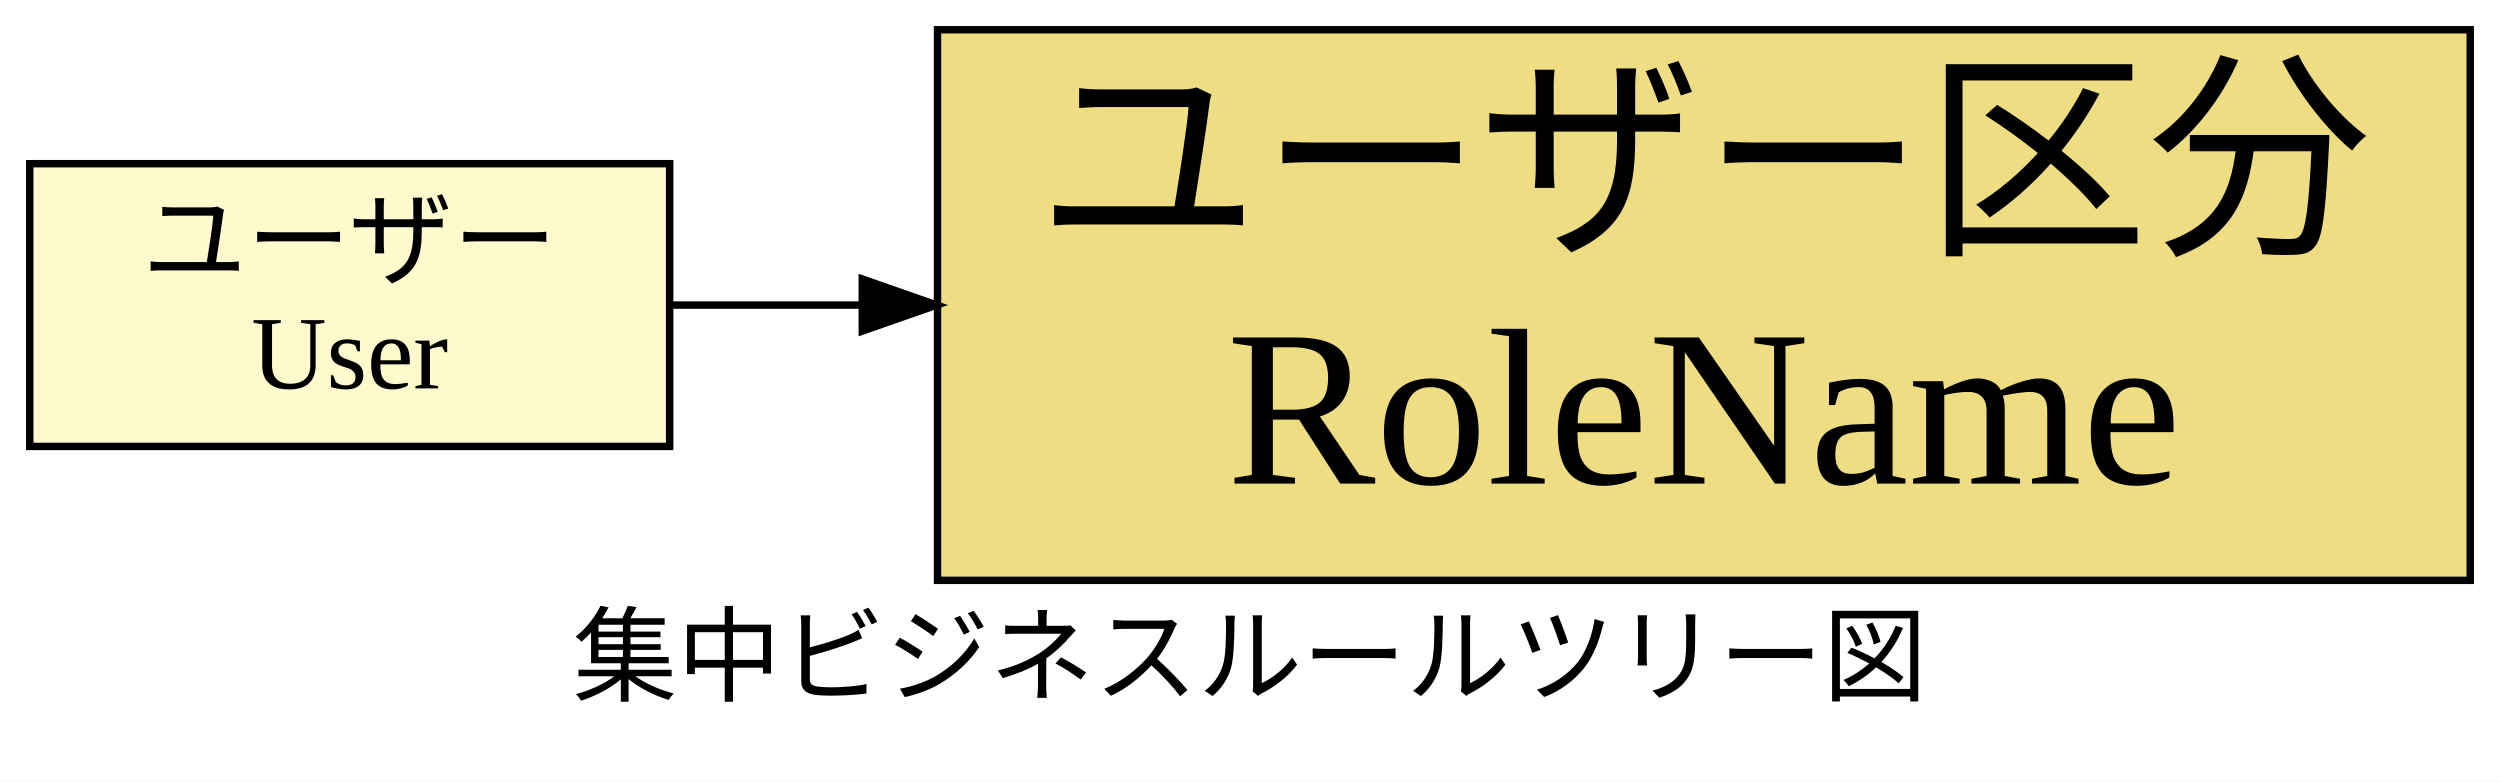
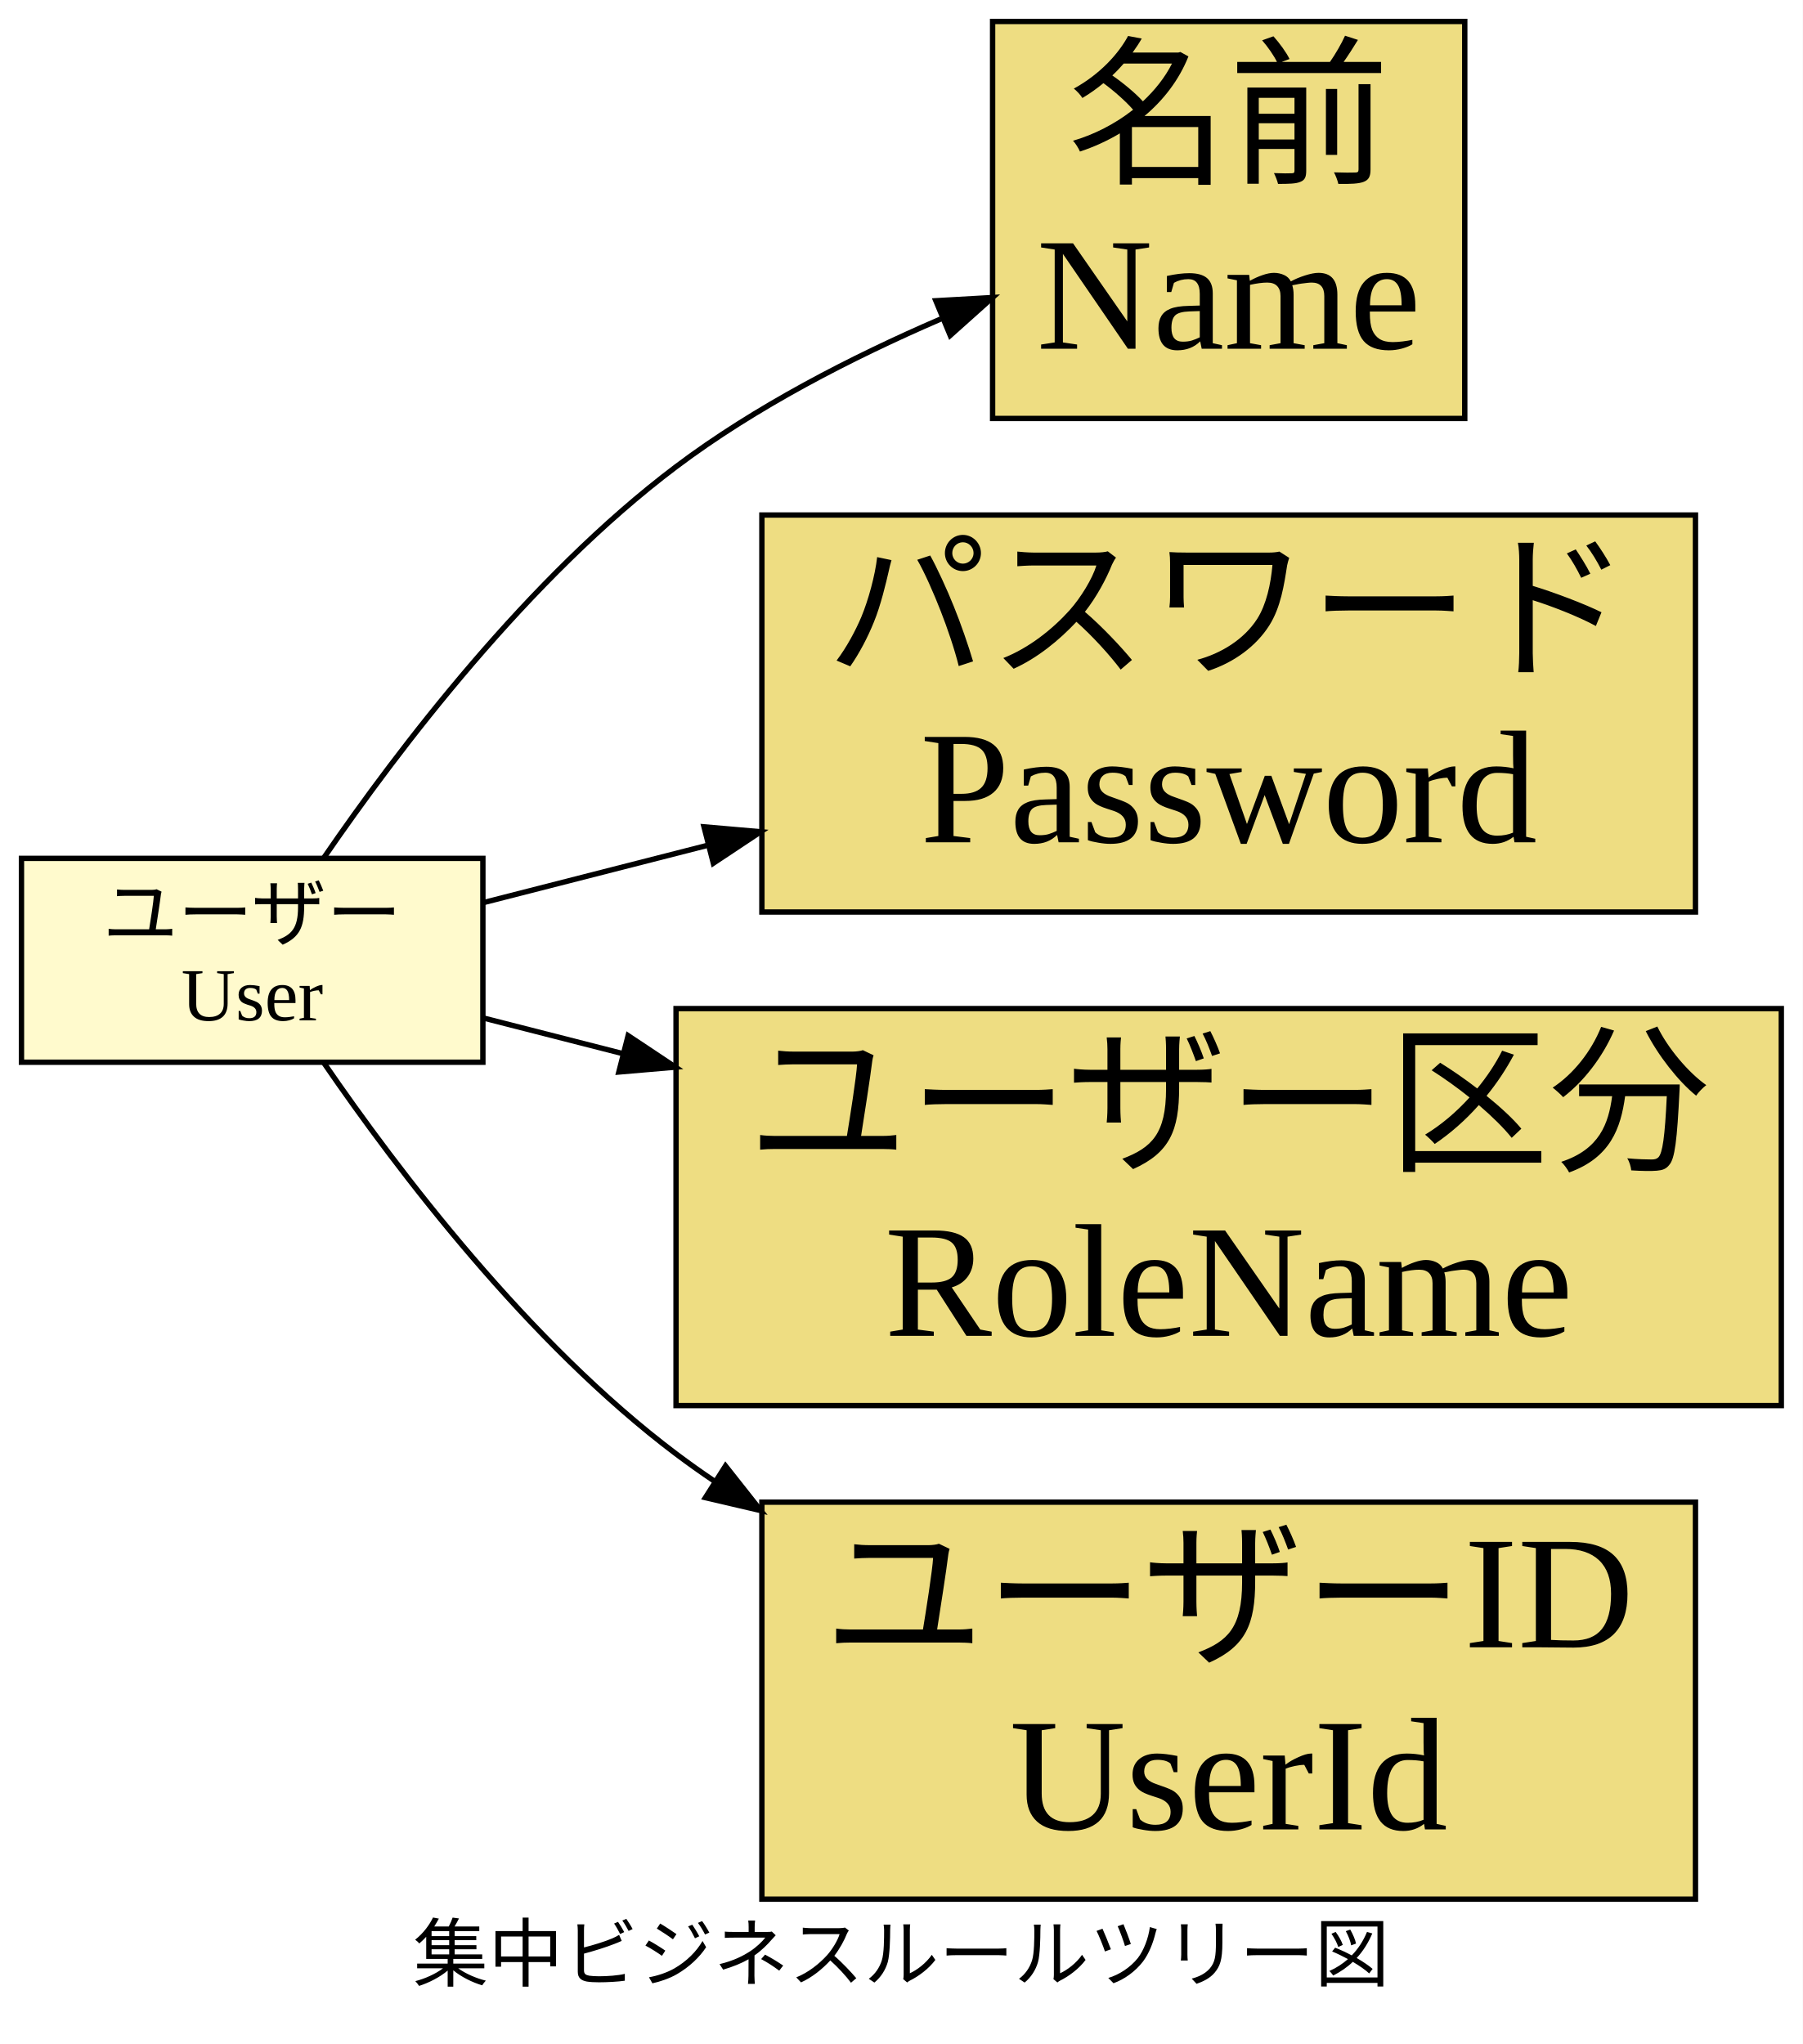
- <svg xmlns="http://www.w3.org/2000/svg" width="336pt" height="105pt" viewBox="0.00 0.00 336.00 105.00">
-   <g id="graph0" class="graph" transform="scale(1 1) rotate(0) translate(4 101)">
-     <polygon fill="white" stroke="transparent" points="-4,4 -4,-101 332,-101 332,4 -4,4" />
+ <svg xmlns="http://www.w3.org/2000/svg" width="336pt" height="381pt" viewBox="0.00 0.00 336.00 381.00">
+   <g id="graph0" class="graph" transform="scale(1 1) rotate(0) translate(4 377)">
+     <polygon fill="white" stroke="transparent" points="-4,4 -4,-377 332,-377 332,4 -4,4" />
    <text text-anchor="middle" x="164" y="-7.8" font-family="Times New Roman,serif" font-size="14.00">
            集中ビジネスルールツリー図
        </text>
    <g id="node1" class="node">
-       <polygon fill="#eedd82" stroke="black" points="328,-97 122,-97 122,-23 328,-23 328,-97" />
-       <text text-anchor="middle" x="225" y="-69" font-family="Times New Roman,serif" font-size="30.00">ユーザー区分
+       <polygon fill="#eedd82" stroke="black" points="269,-373 181,-373 181,-299 269,-299 269,-373" />
+       <text text-anchor="middle" x="225" y="-345" font-family="Times New Roman,serif" font-size="30.00">名前
            </text>
-       <text text-anchor="middle" x="225" y="-36" font-family="Times New Roman,serif" font-size="30.00">RoleName
+       <text text-anchor="middle" x="225" y="-312" font-family="Times New Roman,serif" font-size="30.00">Name
            </text>
    </g>
    <g id="node2" class="node">
-       <polygon fill="lemonchiffon" stroke="black" points="86,-79 0,-79 0,-41 86,-41 86,-79" />
-       <text text-anchor="middle" x="43" y="-63.8" font-family="Times New Roman,serif" font-size="14.00">ユーザー
+       <polygon fill="#eedd82" stroke="black" points="312,-281 138,-281 138,-207 312,-207 312,-281" />
+       <text text-anchor="middle" x="225" y="-253" font-family="Times New Roman,serif" font-size="30.00">パスワード
            </text>
-       <text text-anchor="middle" x="43" y="-48.8" font-family="Times New Roman,serif" font-size="14.00">User
+       <text text-anchor="middle" x="225" y="-220" font-family="Times New Roman,serif" font-size="30.00">Password
            </text>
    </g>
+     <g id="node3" class="node">
+       <polygon fill="#eedd82" stroke="black" points="328,-189 122,-189 122,-115 328,-115 328,-189" />
+       <text text-anchor="middle" x="225" y="-161" font-family="Times New Roman,serif" font-size="30.00">ユーザー区分
+             </text>
+       <text text-anchor="middle" x="225" y="-128" font-family="Times New Roman,serif" font-size="30.00">RoleName
+             </text>
+     </g>
+     <g id="node4" class="node">
+       <polygon fill="lemonchiffon" stroke="black" points="86,-217 0,-217 0,-179 86,-179 86,-217" />
+       <text text-anchor="middle" x="43" y="-201.8" font-family="Times New Roman,serif" font-size="14.00">ユーザー
+             </text>
+       <text text-anchor="middle" x="43" y="-186.8" font-family="Times New Roman,serif" font-size="14.00">User
+             </text>
+     </g>
+     <g id="edge4" class="edge">
+       <path fill="none" stroke="black" d="M56.35,-217.1C70.27,-237.39 94.57,-269.34 122,-290 136.79,-301.14 154.7,-310.36 171.36,-317.55" />
+       <polygon fill="black" stroke="black" points="170.42,-320.94 180.99,-321.54 173.1,-314.48 170.42,-320.94" />
+     </g>
    <g id="edge1" class="edge">
-       <path fill="none" stroke="black" d="M86.2,-60C94.13,-60 102.75,-60 111.69,-60" />
-       <polygon fill="black" stroke="black" points="111.89,-63.5 121.89,-60 111.89,-56.5 111.89,-63.5" />
+       <path fill="none" stroke="black" d="M86.2,-208.78C98.78,-212 113.12,-215.66 127.67,-219.38" />
+       <polygon fill="black" stroke="black" points="127.21,-222.88 137.77,-221.96 128.95,-216.1 127.21,-222.88" />
+     </g>
+     <g id="edge3" class="edge">
+       <path fill="none" stroke="black" d="M86.2,-187.22C94.21,-185.17 102.94,-182.94 111.98,-180.63" />
+       <polygon fill="black" stroke="black" points="113.07,-183.96 121.89,-178.09 111.34,-177.18 113.07,-183.96" />
+     </g>
+     <g id="node5" class="node">
+       <polygon fill="#eedd82" stroke="black" points="312,-97 138,-97 138,-23 312,-23 312,-97" />
+       <text text-anchor="middle" x="225" y="-69" font-family="Times New Roman,serif" font-size="30.00">ユーザーID
+             </text>
+       <text text-anchor="middle" x="225" y="-36" font-family="Times New Roman,serif" font-size="30.00">UserId
+             </text>
+     </g>
+     <g id="edge2" class="edge">
+       <path fill="none" stroke="black" d="M56.35,-178.9C70.27,-158.61 94.57,-126.66 122,-106 124.33,-104.25 126.73,-102.54 129.2,-100.88" />
+       <polygon fill="black" stroke="black" points="131.22,-103.75 137.79,-95.43 127.47,-97.84 131.22,-103.75" />
    </g>
  </g>
</svg>
